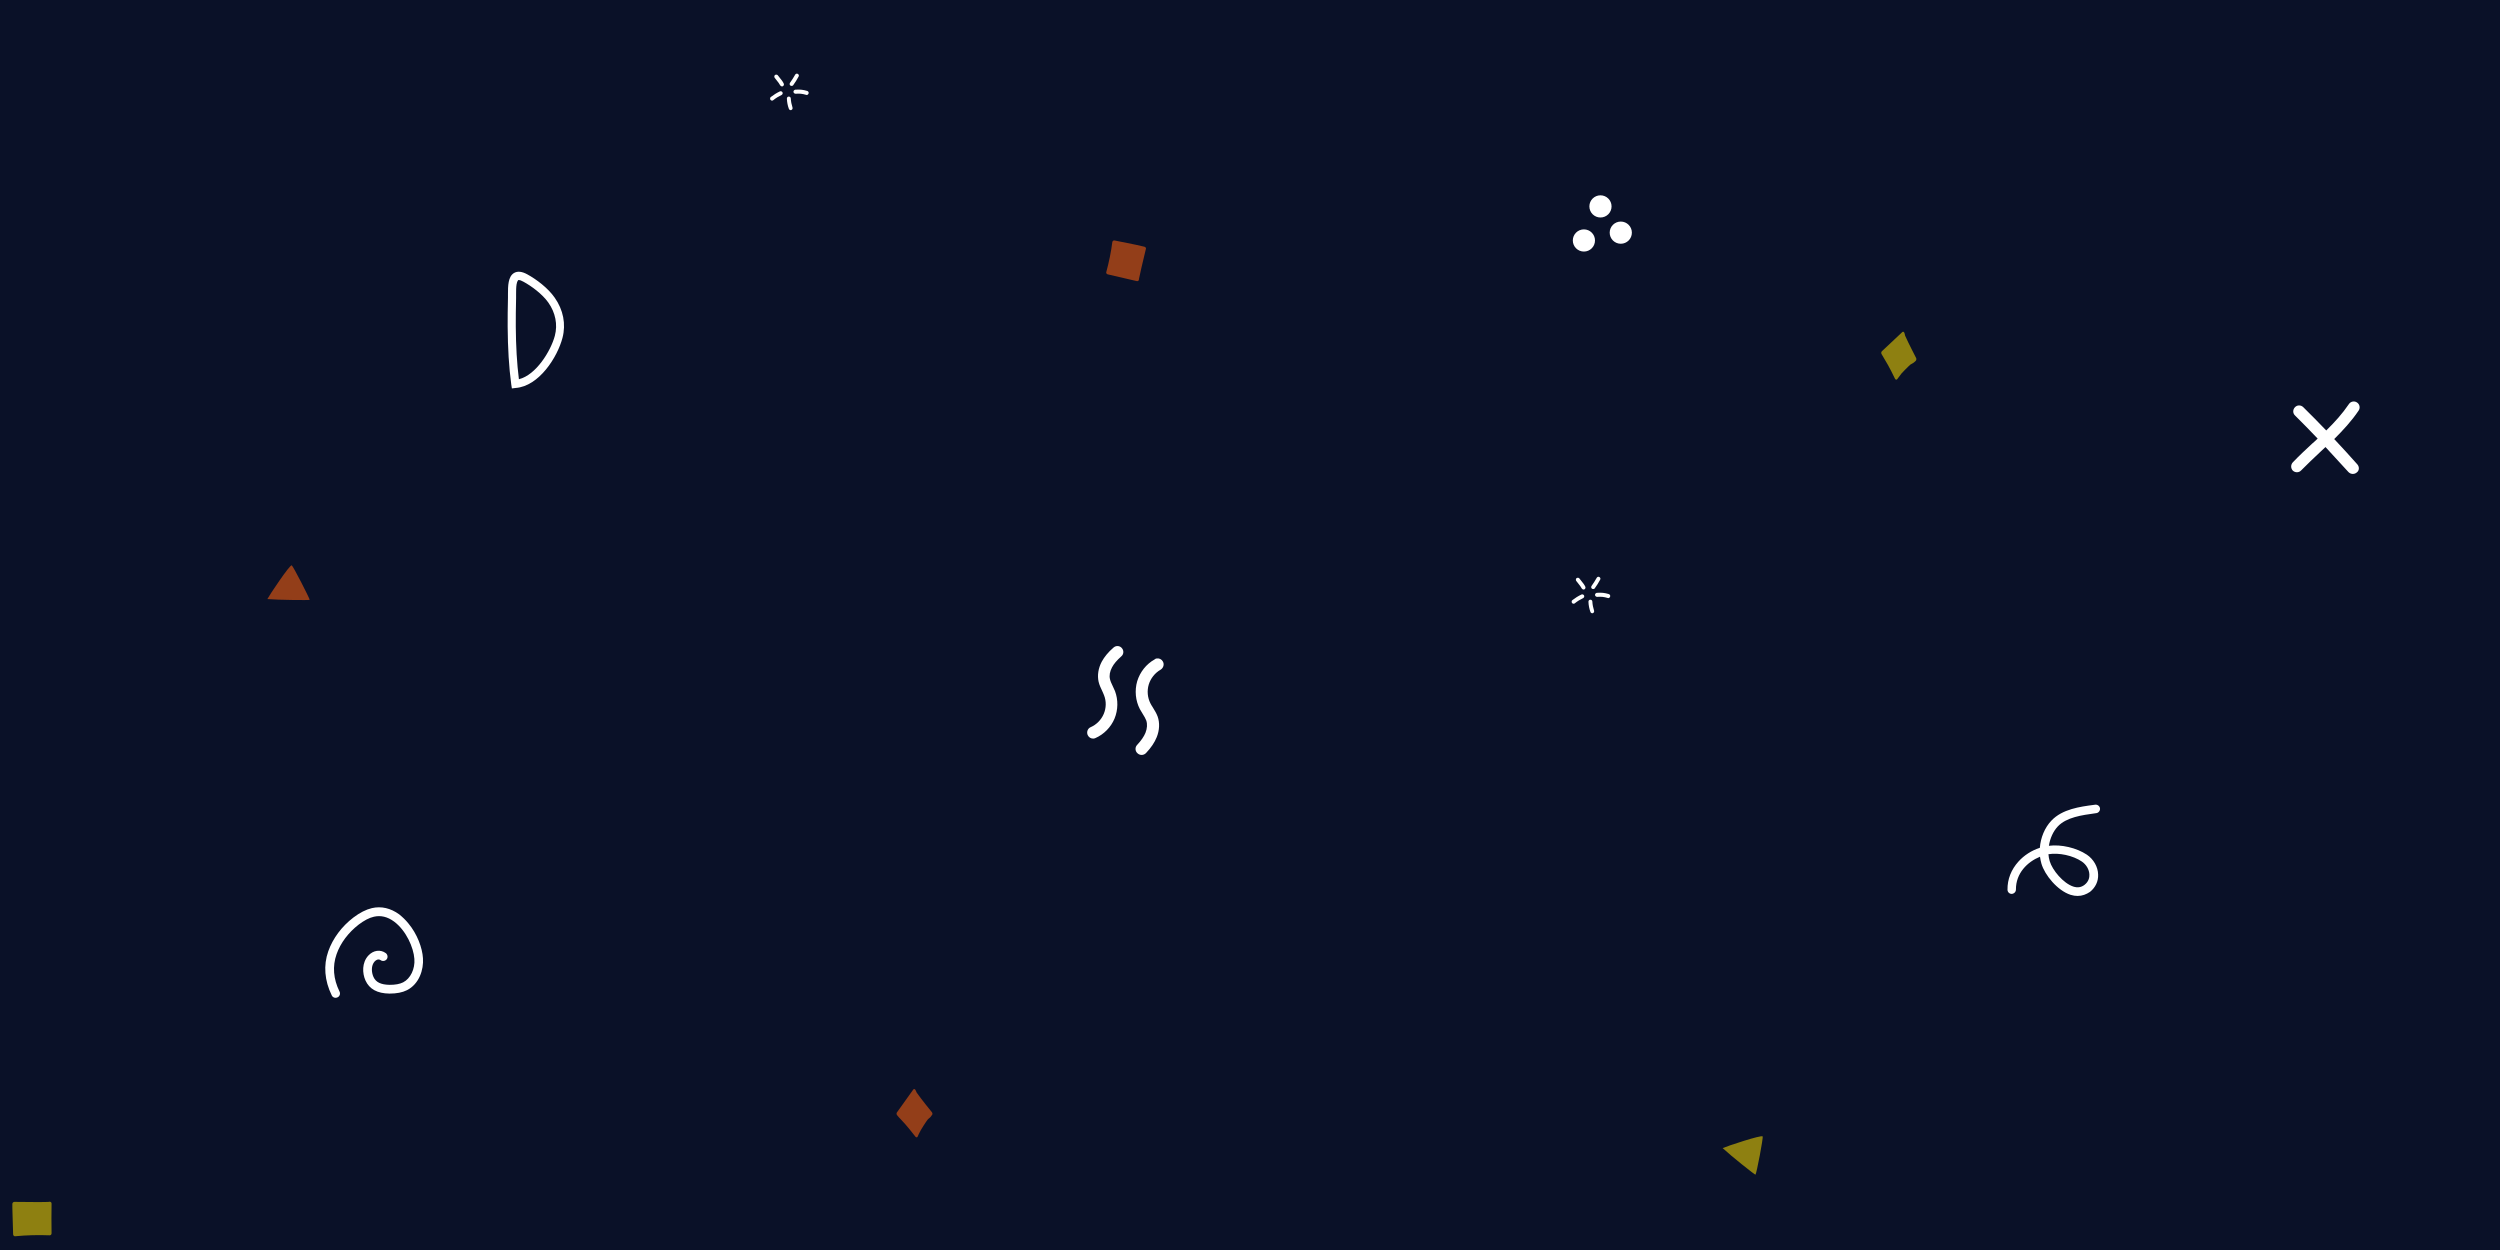
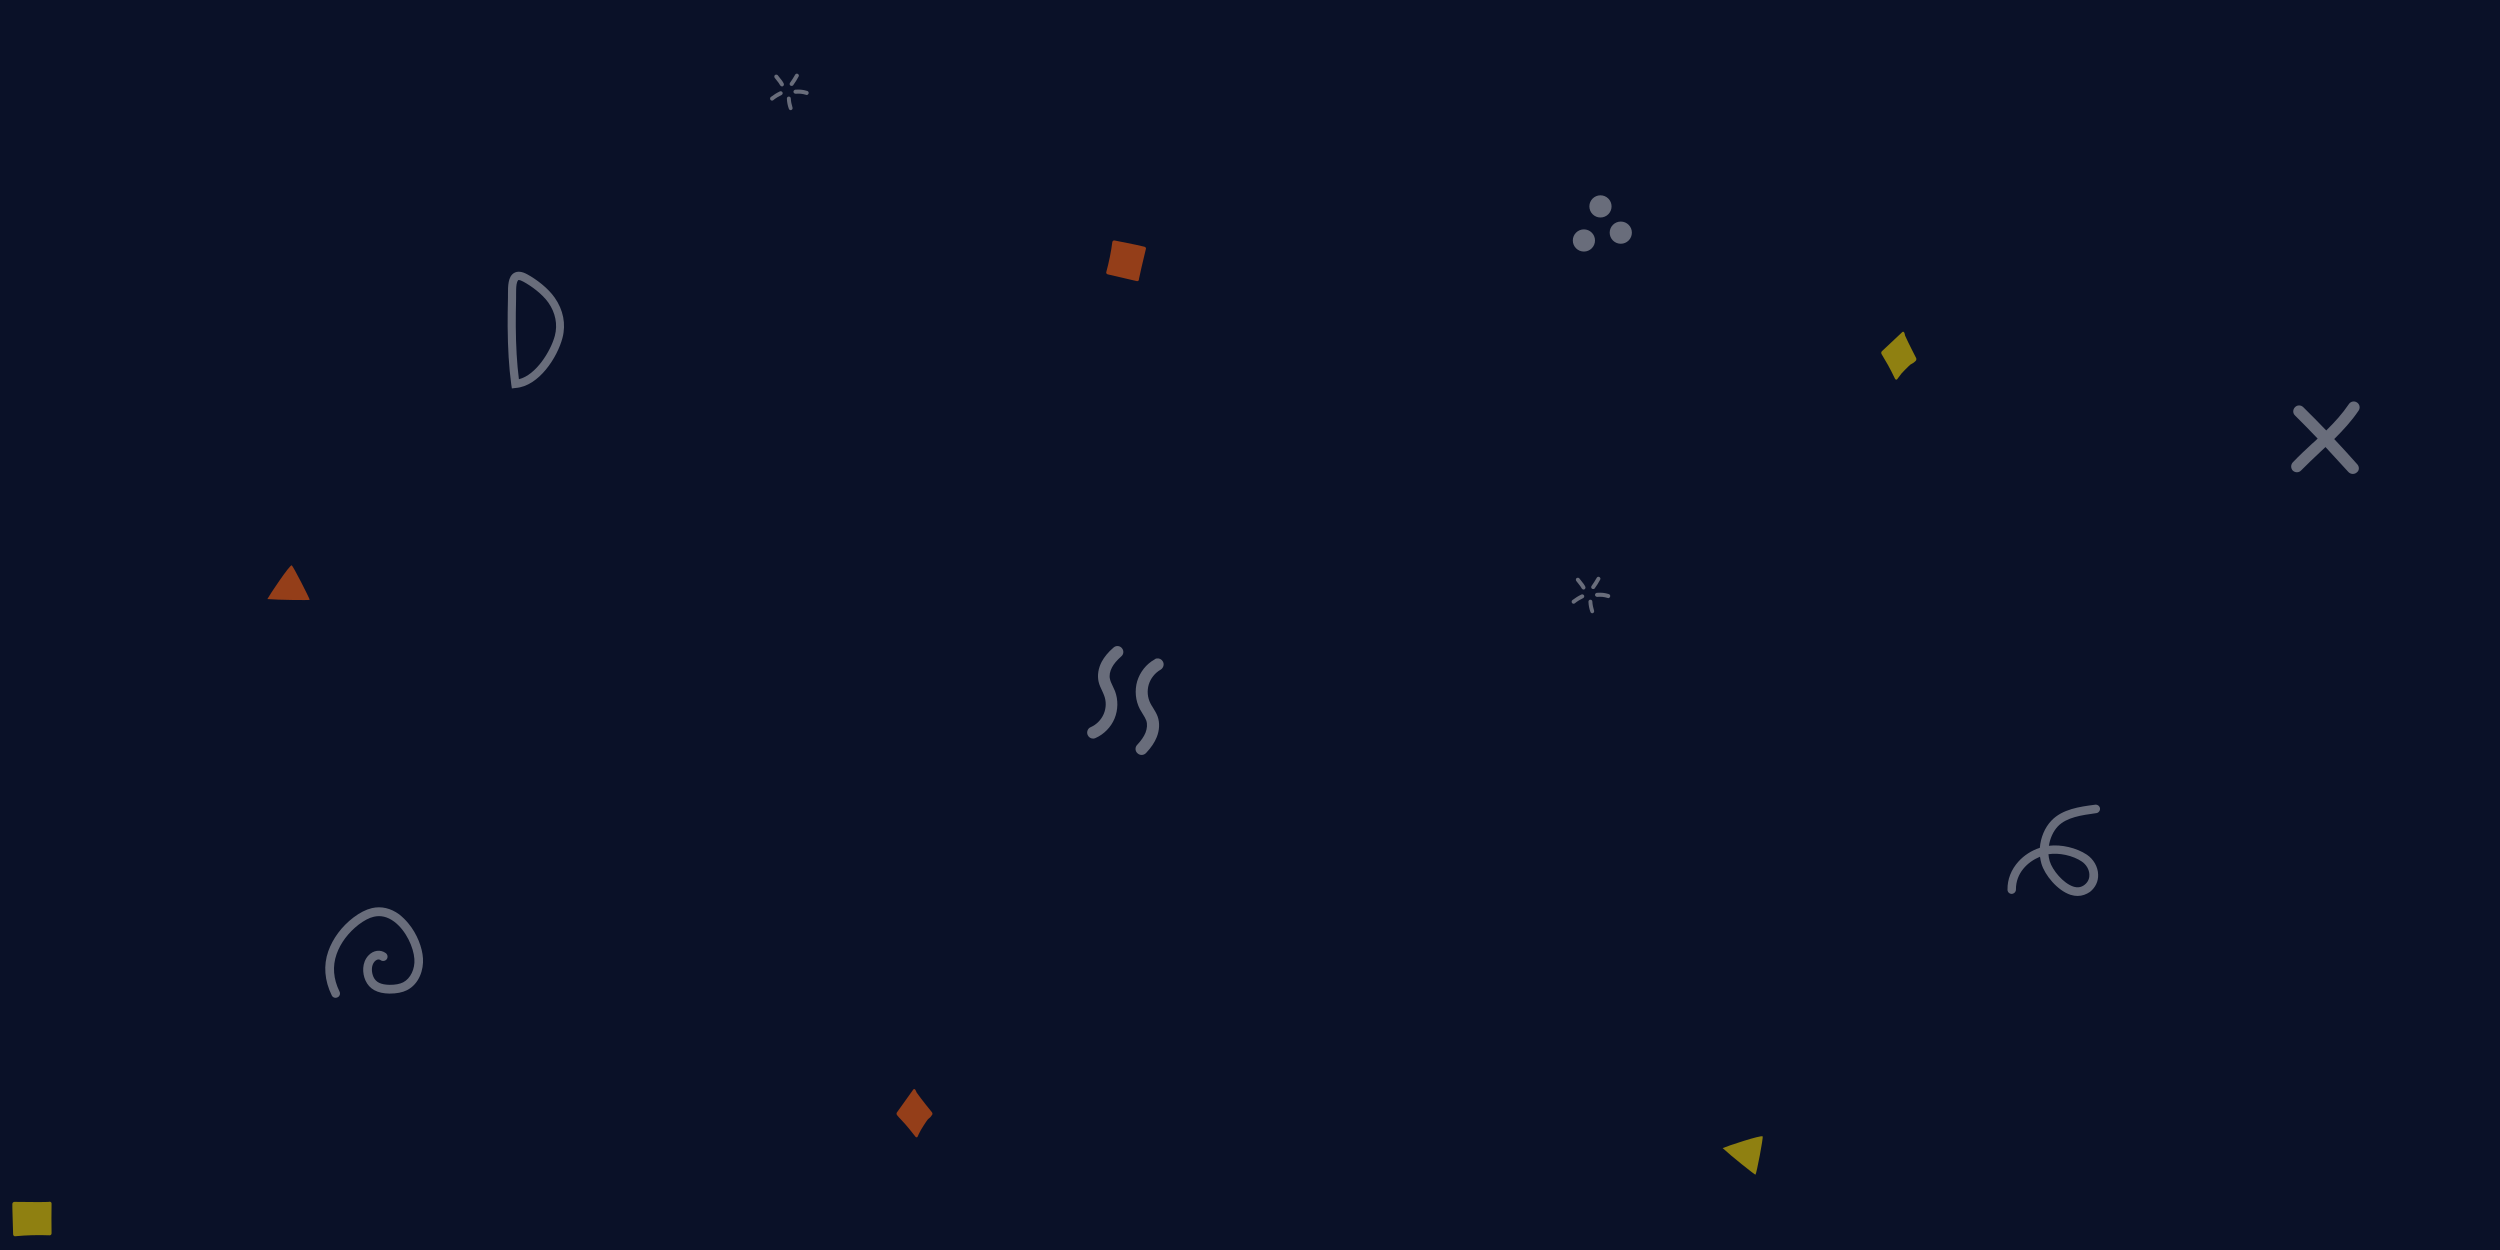
- <svg xmlns="http://www.w3.org/2000/svg" width="1600" height="800" viewBox="0 0 1600 800">
+ <svg xmlns="http://www.w3.org/2000/svg" width="1407" height="703.5" viewBox="0 0 1600 800">
  <rect fill="#0A1128" width="1600" height="800" />
-   <path fill="#8E8011" d="M1102.5 734.8c2.5-1.2 24.8-8.6 25.6-7.5.5.7-3.9 23.8-4.6 24.5C1123.3 752.1 1107.5 739.5 1102.5 734.8zM1226.3 229.1c0-.1-4.9-9.4-7-14.2-.1-.3-.3-1.1-.4-1.6-.1-.4-.3-.7-.6-.9-.3-.2-.6-.1-.8.1l-13.1 12.3c0 0 0 0 0 0-.2.2-.3.5-.4.8 0 .3 0 .7.2 1 .1.1 1.4 2.5 2.1 3.6 2.4 3.7 6.5 12.1 6.5 12.2.2.3.4.5.7.6.3 0 .5-.1.7-.3 0 0 1.8-2.5 2.7-3.6 1.5-1.6 3-3.2 4.6-4.7 1.2-1.2 1.6-1.4 2.1-1.6.5-.3 1.1-.5 2.5-1.9C1226.5 230.4 1226.6 229.6 1226.3 229.1zM33 770.3C33 770.3 33 770.3 33 770.3c0-.7-.5-1.2-1.2-1.2-.1 0-.3 0-.4.1-1.6.2-14.3.1-22.2 0-.3 0-.6.1-.9.4-.2.2-.4.5-.4.9 0 .2 0 4.9.1 5.9l.4 13.6c0 .3.2.6.4.9.2.2.5.3.8.3 0 0 .1 0 .1 0 7.3-.7 14.7-.9 22-.6.3 0 .7-.1.9-.3.2-.2.4-.6.4-.9C32.9 783.3 32.9 776.2 33 770.3z" />
-   <path fill="#933E19" d="M171.1 383.4c1.3-2.5 14.3-22 15.6-21.6.8.3 11.5 21.2 11.5 22.1C198.1 384.2 177.9 384 171.1 383.4zM596.4 711.8c-.1-.1-6.7-8.2-9.7-12.5-.2-.3-.5-1-.7-1.5-.2-.4-.4-.7-.7-.8-.3-.1-.6 0-.8.3L574 712c0 0 0 0 0 0-.2.2-.2.5-.2.9 0 .3.2.7.4.9.1.1 1.8 2.2 2.8 3.1 3.1 3.1 8.8 10.5 8.9 10.6.2.3.5.4.8.4.3 0 .5-.2.6-.5 0 0 1.2-2.8 2-4.1 1.1-1.9 2.3-3.7 3.5-5.5.9-1.4 1.3-1.7 1.7-2 .5-.4 1-.7 2.1-2.4C596.9 713.1 596.8 712.3 596.4 711.8zM727.5 179.9C727.5 179.9 727.5 179.9 727.5 179.9c.6.2 1.3-.2 1.4-.8 0-.1 0-.2 0-.4.2-1.4 2.8-12.6 4.5-19.5.1-.3 0-.6-.2-.8-.2-.3-.5-.4-.8-.5-.2 0-4.7-1.1-5.7-1.3l-13.4-2.7c-.3-.1-.7 0-.9.2-.2.2-.4.4-.5.6 0 0 0 .1 0 .1-.8 6.5-2.2 13.1-3.9 19.4-.1.3 0 .6.2.9.2.3.5.4.8.5C714.8 176.9 721.7 178.5 727.5 179.9zM728.5 178.1c-.1-.1-.2-.2-.4-.2C728.3 177.9 728.4 178 728.5 178.1z" />
-   <g fill-opacity="1" fill="#FFF">
+   <path fill="#8F8011" d="M1102.5 734.8c2.5-1.2 24.8-8.6 25.6-7.5.5.7-3.9 23.8-4.6 24.5C1123.3 752.1 1107.5 739.5 1102.5 734.8zM1226.3 229.1c0-.1-4.9-9.4-7-14.2-.1-.3-.3-1.1-.4-1.6-.1-.4-.3-.7-.6-.9-.3-.2-.6-.1-.8.1l-13.1 12.3c0 0 0 0 0 0-.2.2-.3.5-.4.8 0 .3 0 .7.2 1 .1.1 1.4 2.5 2.1 3.6 2.4 3.7 6.5 12.1 6.5 12.2.2.3.4.5.7.6.3 0 .5-.1.7-.3 0 0 1.8-2.5 2.7-3.6 1.5-1.6 3-3.2 4.6-4.7 1.2-1.2 1.6-1.4 2.1-1.6.5-.3 1.1-.5 2.5-1.9C1226.5 230.4 1226.6 229.6 1226.3 229.1zM33 770.3C33 770.3 33 770.3 33 770.3c0-.7-.5-1.2-1.2-1.2-.1 0-.3 0-.4.1-1.6.2-14.3.1-22.2 0-.3 0-.6.1-.9.4-.2.2-.4.5-.4.9 0 .2 0 4.9.1 5.9l.4 13.6c0 .3.2.6.4.9.2.2.5.3.8.3 0 0 .1 0 .1 0 7.3-.7 14.7-.9 22-.6.3 0 .7-.1.9-.3.2-.2.4-.6.4-.9C32.9 783.3 32.9 776.2 33 770.3z" />
+   <path fill="#943E19" d="M171.1 383.4c1.3-2.5 14.3-22 15.6-21.6.8.3 11.5 21.2 11.5 22.1C198.1 384.2 177.9 384 171.1 383.4zM596.4 711.8c-.1-.1-6.7-8.2-9.7-12.5-.2-.3-.5-1-.7-1.5-.2-.4-.4-.7-.7-.8-.3-.1-.6 0-.8.3L574 712c0 0 0 0 0 0-.2.2-.2.5-.2.9 0 .3.2.7.4.9.1.1 1.8 2.2 2.8 3.1 3.1 3.1 8.8 10.5 8.9 10.6.2.3.5.4.8.4.3 0 .5-.2.6-.5 0 0 1.2-2.8 2-4.1 1.1-1.9 2.3-3.7 3.5-5.5.9-1.4 1.3-1.7 1.7-2 .5-.4 1-.7 2.1-2.4C596.9 713.1 596.8 712.3 596.4 711.8zM727.5 179.9C727.5 179.9 727.5 179.9 727.5 179.9c.6.2 1.3-.2 1.4-.8 0-.1 0-.2 0-.4.2-1.4 2.8-12.6 4.5-19.5.1-.3 0-.6-.2-.8-.2-.3-.5-.4-.8-.5-.2 0-4.7-1.1-5.7-1.3l-13.4-2.7c-.3-.1-.7 0-.9.2-.2.2-.4.4-.5.6 0 0 0 .1 0 .1-.8 6.5-2.2 13.1-3.9 19.4-.1.3 0 .6.2.9.2.3.5.4.8.5C714.8 176.9 721.7 178.5 727.5 179.9zM728.5 178.1c-.1-.1-.2-.2-.4-.2C728.3 177.9 728.4 178 728.5 178.1z" />
+   <g fill-opacity="0.39" fill="#FFF">
    <path d="M699.6 472.7c-1.5 0-2.8-.8-3.5-2.3-.8-1.9 0-4.2 1.9-5 3.7-1.6 6.8-4.7 8.4-8.5 1.6-3.8 1.7-8.1.2-11.9-.3-.9-.8-1.8-1.2-2.8-.8-1.7-1.8-3.7-2.3-5.9-.9-4.1-.2-8.6 2-12.8 1.7-3.1 4.1-6.1 7.6-9.1 1.6-1.4 4-1.2 5.3.4 1.4 1.6 1.2 4-.4 5.3-2.8 2.5-4.7 4.7-5.9 7-1.4 2.6-1.9 5.3-1.3 7.6.3 1.4 1 2.8 1.7 4.3.5 1.1 1 2.2 1.5 3.3 2.1 5.6 2 12-.3 17.6-2.3 5.5-6.8 10.1-12.3 12.5C700.6 472.6 700.1 472.7 699.6 472.7zM740.4 421.4c1.5-.2 3 .5 3.8 1.9 1.1 1.8.4 4.2-1.4 5.3-3.7 2.1-6.4 5.6-7.6 9.5-1.2 4-.8 8.4 1.1 12.1.4.9 1 1.7 1.6 2.7 1 1.7 2.2 3.5 3 5.7 1.4 4 1.2 8.7-.6 13.2-1.4 3.4-3.5 6.6-6.8 10.1-1.5 1.6-3.9 1.7-5.5.2-1.6-1.4-1.7-3.9-.2-5.4 2.6-2.8 4.3-5.3 5.3-7.7 1.1-2.8 1.3-5.6.5-7.9-.5-1.3-1.3-2.7-2.2-4.1-.6-1-1.3-2.1-1.9-3.2-2.8-5.4-3.4-11.9-1.7-17.8 1.8-5.9 5.8-11 11.2-14C739.4 421.6 739.9 421.4 740.4 421.4zM261.3 590.9c5.7 6.8 9 15.7 9.4 22.4.5 7.3-2.4 16.4-10.2 20.4-3 1.5-6.7 2.2-11.2 2.2-7.9-.1-12.9-2.9-15.4-8.4-2.1-4.7-2.3-11.4 1.8-15.9 3.2-3.5 7.8-4.1 11.2-1.6 1.2.9 1.5 2.7.6 3.9-.9 1.2-2.7 1.5-3.9.6-1.8-1.3-3.6.6-3.8.8-2.4 2.6-2.1 7-.8 9.9 1.5 3.4 4.7 5 10.4 5.1 3.6 0 6.4-.5 8.6-1.6 4.7-2.4 7.7-8.6 7.2-15-.5-7.3-5.3-18.2-13-23.9-4.2-3.1-8.5-4.1-12.9-3.1-3.1.7-6.2 2.4-9.7 5-6.6 5.1-11.7 11.8-14.2 19-2.7 7.7-2.1 15.8 1.9 23.9.7 1.4.1 3.1-1.3 3.7-1.4.7-3.1.1-3.7-1.3-4.6-9.4-5.4-19.2-2.2-28.2 2.9-8.2 8.6-15.9 16.1-21.6 4.1-3.1 8-5.1 11.8-6 6-1.4 12 0 17.5 4C257.6 586.9 259.6 588.8 261.3 590.9z" />
    <circle cx="1013.7" cy="153.9" r="7.1" />
    <circle cx="1024.3" cy="132.1" r="7.1" />
    <circle cx="1037.3" cy="148.9" r="7.1" />
    <path d="M1508.7 297.2c-4.8-5.4-9.7-10.8-14.8-16.2 5.6-5.6 11.1-11.5 15.6-18.2 1.2-1.7.7-4.1-1-5.2-1.7-1.2-4.1-.7-5.2 1-4.2 6.2-9.1 11.6-14.5 16.9-4.8-5-9.7-10-14.7-14.9-1.5-1.5-3.9-1.5-5.3 0-1.5 1.5-1.5 3.9 0 5.3 4.9 4.8 9.7 9.8 14.5 14.8-1.1 1.1-2.3 2.2-3.5 3.2-4.1 3.8-8.4 7.8-12.4 12-1.4 1.5-1.4 3.8 0 5.3 0 0 0 0 0 0 1.5 1.4 3.9 1.4 5.3-.1 3.9-4 8.1-7.9 12.1-11.7 1.2-1.1 2.3-2.2 3.5-3.3 4.9 5.3 9.8 10.6 14.6 15.9.1.1.1.1.2.2 1.4 1.4 3.7 1.5 5.2.2C1510 301.2 1510.1 298.8 1508.7 297.2zM327.6 248.6l-.4-2.6c-1.5-11.1-2.2-23.2-2.3-37 0-5.5 0-11.5.2-18.5 0-.7 0-1.5 0-2.3 0-5 0-11.2 3.9-13.5 2.2-1.3 5.1-1 8.5.9 5.7 3.1 13.2 8.7 17.5 14.9 5.5 7.8 7.3 16.9 5 25.7-3.2 12.3-15 31-30 32.1L327.6 248.6zM332.1 179.2c-.2 0-.3 0-.4.1-.1.1-.7.5-1.1 2.7-.3 1.9-.3 4.2-.3 6.3 0 .8 0 1.7 0 2.4-.2 6.9-.2 12.8-.2 18.3.1 12.5.7 23.5 2 33.7 11-2.7 20.4-18.1 23-27.8 1.9-7.2.4-14.8-4.2-21.3l0 0C347 188.1 340 183 335 180.3 333.6 179.5 332.6 179.2 332.1 179.2zM516.3 60.8c-.1 0-.2 0-.4-.1-2.4-.7-4-.9-6.7-.7-.7 0-1.3-.5-1.4-1.2 0-.7.5-1.3 1.2-1.4 3.1-.2 4.9 0 7.6.8.7.2 1.1.9.9 1.6C517.3 60.4 516.8 60.8 516.3 60.8zM506.1 70.5c-.5 0-1-.3-1.2-.8-.8-2.1-1.2-4.3-1.3-6.6 0-.7.5-1.3 1.2-1.3.7 0 1.3.5 1.3 1.2.1 2 .5 3.9 1.1 5.8.2.7-.1 1.4-.8 1.6C506.4 70.5 506.2 70.5 506.1 70.5zM494.1 64.4c-.4 0-.8-.2-1-.5-.4-.6-.3-1.4.2-1.8 1.8-1.4 3.7-2.6 5.8-3.6.6-.3 1.4 0 1.7.6.3.6 0 1.4-.6 1.7-1.9.9-3.7 2-5.3 3.3C494.7 64.3 494.4 64.4 494.1 64.4zM500.5 55.3c-.5 0-.9-.3-1.2-.7-.5-1-1.2-1.9-2.4-3.4-.3-.4-.7-.9-1.1-1.4-.4-.6-.3-1.4.2-1.8.6-.4 1.4-.3 1.8.2.4.5.8 1 1.1 1.4 1.3 1.6 2.1 2.6 2.7 3.9.3.6 0 1.4-.6 1.7C500.9 55.3 500.7 55.3 500.5 55.3zM506.7 55c-.3 0-.5-.1-.8-.2-.6-.4-.7-1.2-.3-1.8 1.2-1.7 2.3-3.4 3.3-5.2.3-.6 1.1-.9 1.7-.5.6.3.9 1.1.5 1.7-1 1.9-2.2 3.8-3.5 5.6C507.4 54.8 507.1 55 506.7 55zM1029.3 382.8c-.1 0-.2 0-.4-.1-2.4-.7-4-.9-6.7-.7-.7 0-1.3-.5-1.4-1.2 0-.7.5-1.3 1.2-1.4 3.1-.2 4.9 0 7.6.8.7.2 1.1.9.9 1.6C1030.3 382.4 1029.8 382.8 1029.3 382.8zM1019.1 392.5c-.5 0-1-.3-1.2-.8-.8-2.1-1.2-4.3-1.3-6.6 0-.7.5-1.3 1.2-1.3.7 0 1.3.5 1.3 1.2.1 2 .5 3.9 1.1 5.8.2.7-.1 1.4-.8 1.6C1019.4 392.5 1019.2 392.5 1019.1 392.5zM1007.1 386.4c-.4 0-.8-.2-1-.5-.4-.6-.3-1.4.2-1.8 1.8-1.4 3.7-2.6 5.8-3.6.6-.3 1.4 0 1.7.6.3.6 0 1.4-.6 1.7-1.9.9-3.7 2-5.3 3.3C1007.7 386.3 1007.4 386.4 1007.1 386.4zM1013.5 377.3c-.5 0-.9-.3-1.2-.7-.5-1-1.2-1.9-2.4-3.4-.3-.4-.7-.9-1.1-1.4-.4-.6-.3-1.4.2-1.8.6-.4 1.4-.3 1.8.2.4.5.8 1 1.1 1.4 1.3 1.6 2.1 2.6 2.7 3.9.3.6 0 1.4-.6 1.7C1013.9 377.3 1013.7 377.3 1013.5 377.3zM1019.7 377c-.3 0-.5-.1-.8-.2-.6-.4-.7-1.2-.3-1.8 1.2-1.7 2.3-3.4 3.3-5.2.3-.6 1.1-.9 1.7-.5.6.3.9 1.1.5 1.7-1 1.9-2.2 3.8-3.5 5.6C1020.4 376.8 1020.1 377 1019.7 377zM1329.7 573.4c-1.4 0-2.9-.2-4.5-.7-8.4-2.7-16.6-12.7-18.7-20-.4-1.4-.7-2.9-.9-4.4-8.1 3.3-15.5 10.6-15.4 21 0 1.5-1.2 2.7-2.7 2.8 0 0 0 0 0 0-1.5 0-2.7-1.2-2.7-2.7-.1-6.7 2.4-12.9 7-18 3.6-4 8.4-7.1 13.7-8.8.5-6.5 3.1-12.9 7.4-17.4 7-7.4 18.2-8.9 27.3-10.1l.7-.1c1.5-.2 2.9.9 3.1 2.3.2 1.5-.9 2.9-2.3 3.1l-.7.1c-8.6 1.2-18.4 2.5-24 8.4-3 3.2-5 7.7-5.7 12.4 7.9-1 17.7 1.3 24.3 5.7 4.3 2.9 7.1 7.8 7.2 12.7.2 4.3-1.7 8.3-5.2 11.1C1335.2 572.4 1332.6 573.4 1329.7 573.4zM1311 546.7c.1 1.5.4 3 .8 4.4 1.7 5.8 8.7 14.2 15.1 16.3 2.8.9 5.1.5 7.2-1.1 2.7-2.1 3.2-4.8 3.1-6.6-.1-3.2-2-6.4-4.8-8.3C1326.7 547.5 1317.7 545.6 1311 546.7z" />
  </g>
</svg>
